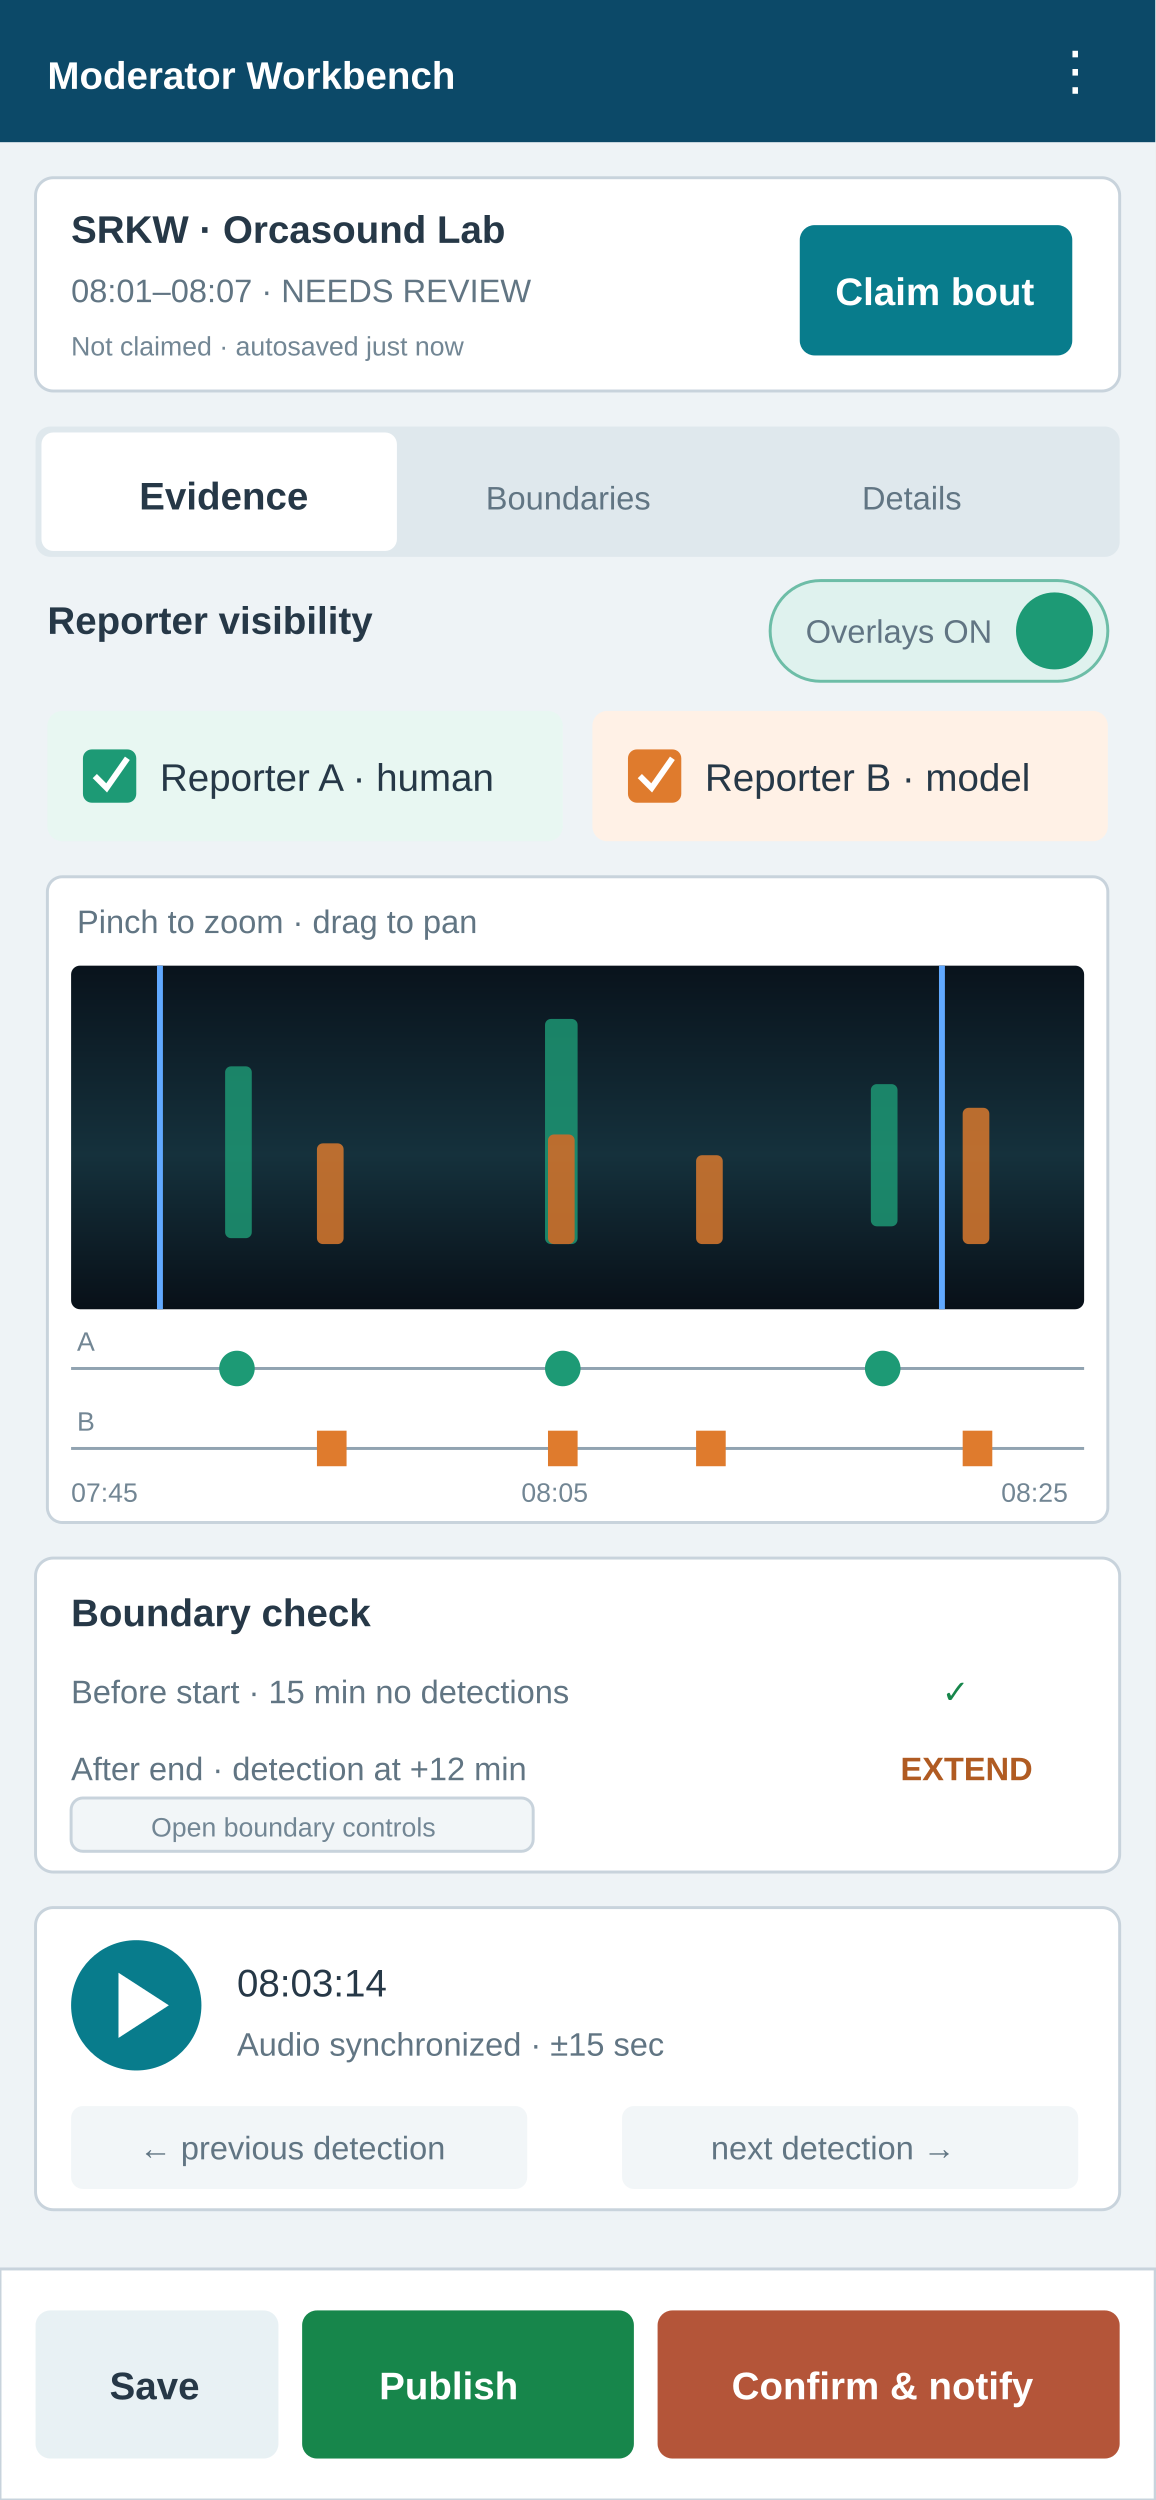
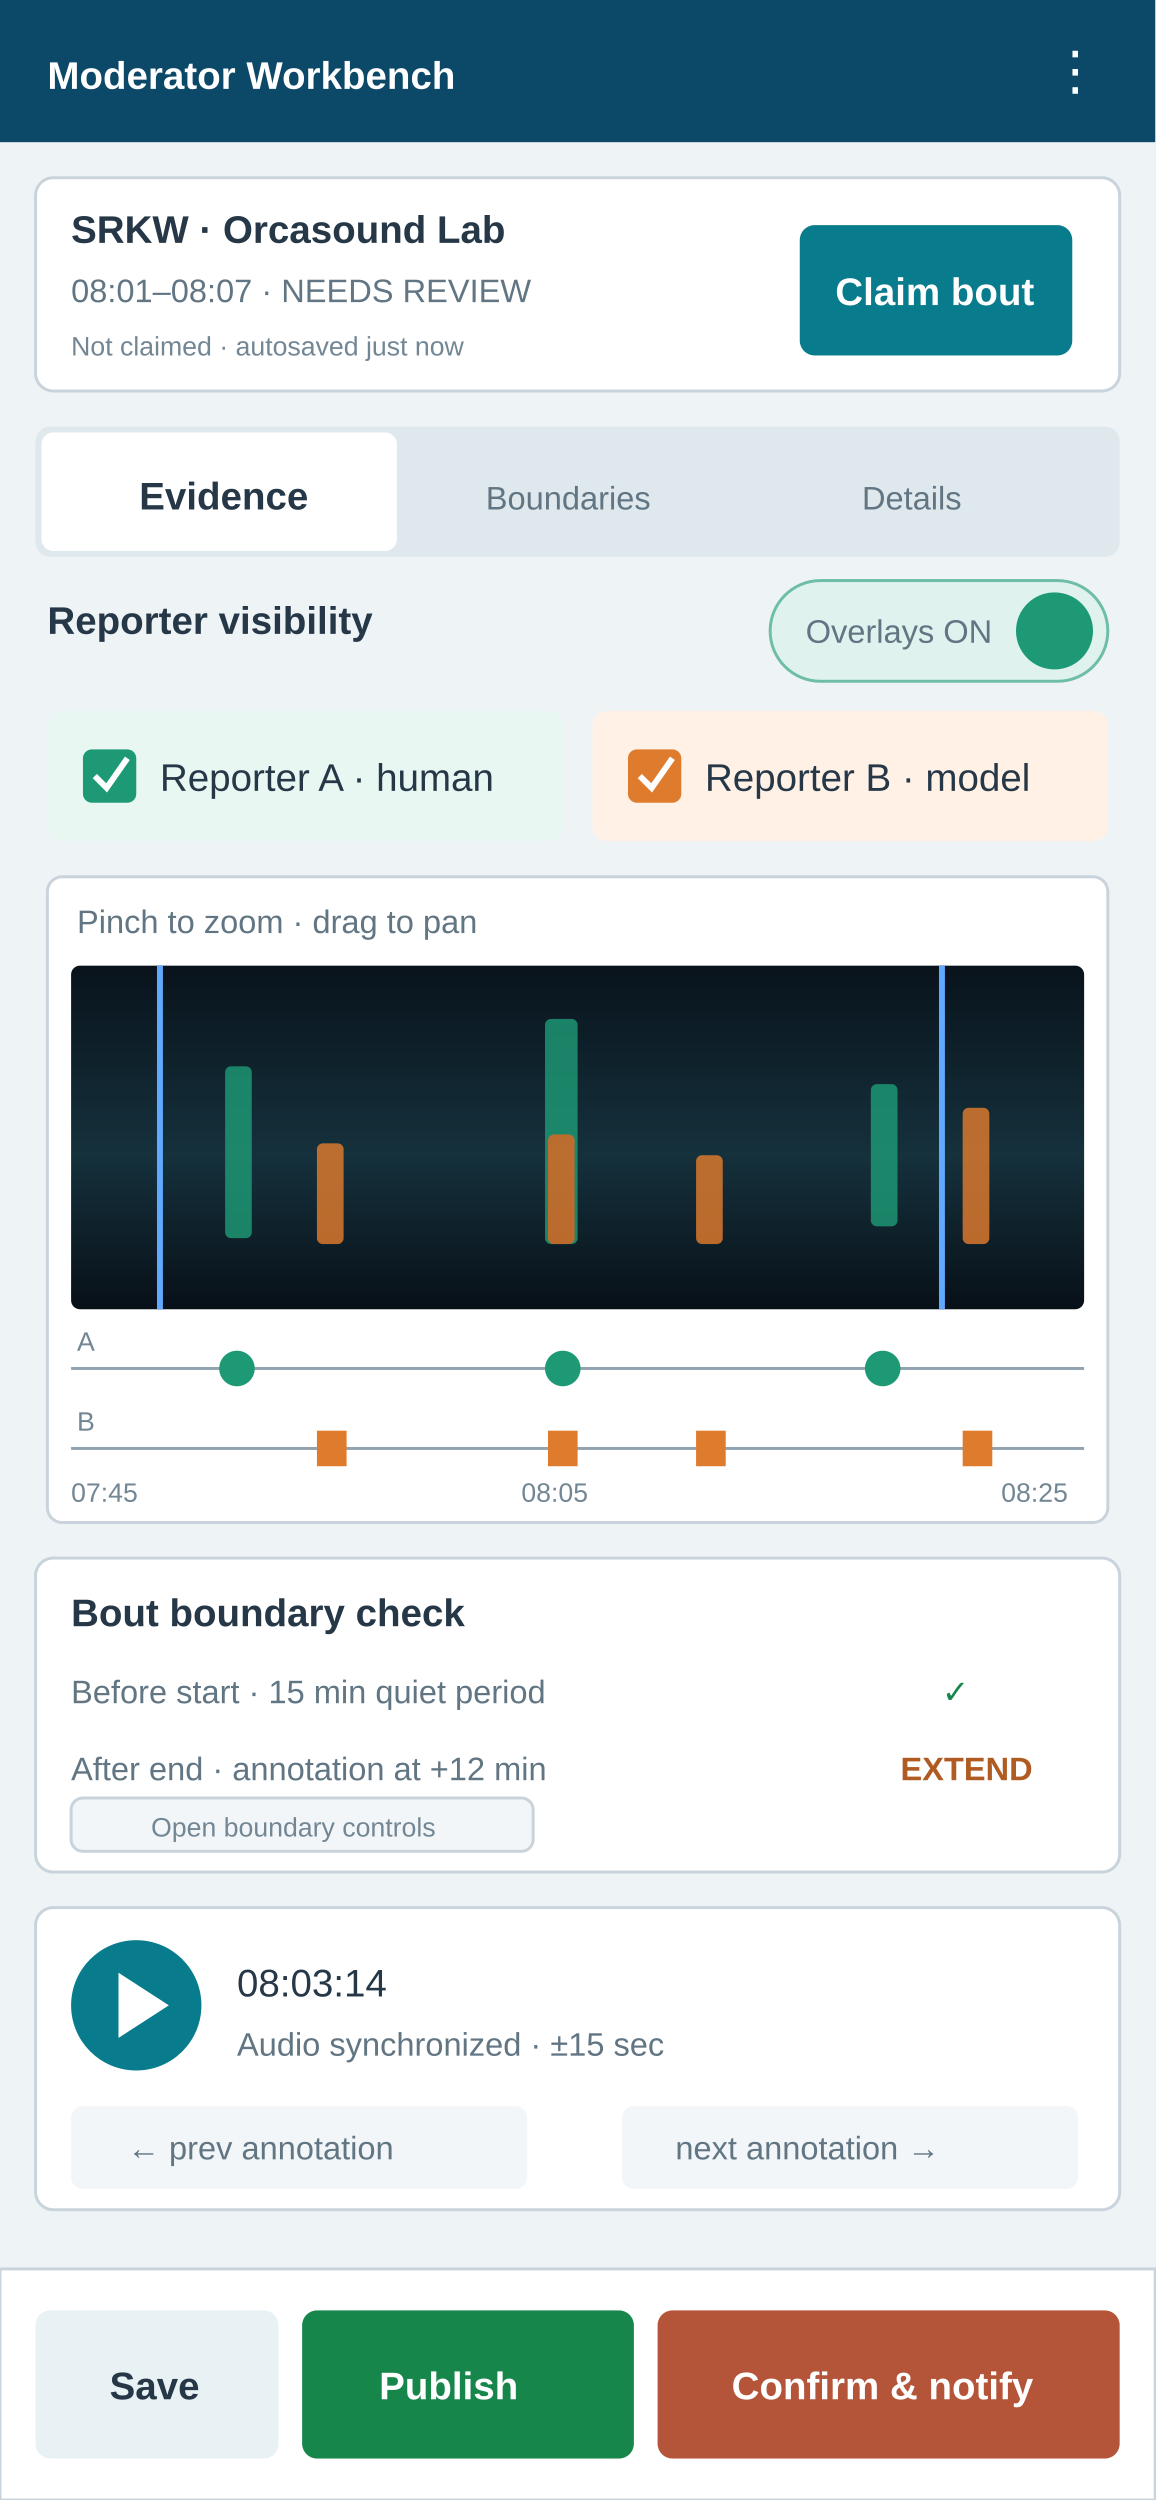
<svg xmlns="http://www.w3.org/2000/svg" width="390" height="844" viewBox="0 0 390 844" font-family="Segoe UI, Arial, sans-serif">
  <defs>
    <style>.label{fill:#263847;font-size:13px}.small{fill:#617583;font-size:11px}.tiny{fill:#728694;font-size:9px}.white{fill:#fff;font-size:13px;font-weight:700}.panel{fill:#fff;stroke:#c8d3dc}.a{fill:#1d9a75}.b{fill:#df7b2d}.axis{stroke:#91a3b1}.ok{fill:#17864b;font-size:11px;font-weight:700}</style>
    <linearGradient id="mspec" x1="0" y1="0" x2="0" y2="1">
      <stop stop-color="#09131c" />
      <stop offset=".55" stop-color="#15313c" />
      <stop offset="1" stop-color="#081018" />
    </linearGradient>
  </defs>
  <rect width="390" height="844" fill="#eef3f6" />
  <rect width="390" height="48" fill="#0c4968" />
  <text x="16" y="30" class="white" font-size="15">Moderator Workbench</text>
  <text x="354" y="30" fill="#fff" font-size="18">⋮</text>
  <rect x="12" y="60" width="366" height="72" rx="6" class="panel" />
  <text x="24" y="82" class="label" font-weight="700">SRKW · Orcasound Lab</text>
  <text x="24" y="102" class="small">08:01–08:07 · NEEDS REVIEW</text>
  <text x="24" y="120" class="tiny">Not claimed · autosaved just now</text>
  <rect x="270" y="76" width="92" height="44" rx="5" fill="#087c8c" />
  <text x="282" y="103" class="white">Claim bout</text>
  <rect x="12" y="144" width="366" height="44" rx="5" fill="#dfe8ed" />
  <rect x="14" y="146" width="120" height="40" rx="4" fill="#fff" />
  <text x="47" y="172" class="label" font-weight="700">Evidence</text>
  <text x="164" y="172" class="small">Boundaries</text>
  <text x="291" y="172" class="small">Details</text>
  <text x="16" y="214" class="label" font-weight="700">Reporter visibility</text>
  <rect x="260" y="196" width="114" height="34" rx="17" fill="#dff2ee" stroke="#6dbda7" />
  <circle cx="356" cy="213" r="13" fill="#1d9a75" />
  <text x="272" y="217" class="small">Overlays ON</text>
  <rect x="16" y="240" width="174" height="44" rx="5" fill="#e8f7f2" />
  <rect x="28" y="253" width="18" height="18" rx="3" class="a" />
  <path d="M32 262l4 4 7-10" fill="none" stroke="#fff" stroke-width="2" />
  <text x="54" y="267" class="label">Reporter A · human</text>
  <rect x="200" y="240" width="174" height="44" rx="5" fill="#fff1e6" />
  <rect x="212" y="253" width="18" height="18" rx="3" class="b" />
  <path d="M216 262l4 4 7-10" fill="none" stroke="#fff" stroke-width="2" />
  <text x="238" y="267" class="label">Reporter B · model</text>
  <rect x="16" y="296" width="358" height="218" rx="5" class="panel" />
  <text x="26" y="315" class="small">Pinch to zoom · drag to pan</text>
  <rect x="24" y="326" width="342" height="116" rx="3" fill="url(#mspec)" />
  <g opacity=".82">
    <rect x="76" y="360" width="9" height="58" rx="2" class="a" />
    <rect x="184" y="344" width="11" height="76" rx="2" class="a" />
    <rect x="294" y="366" width="9" height="48" rx="2" class="a" />
    <rect x="107" y="386" width="9" height="34" rx="2" class="b" />
    <rect x="185" y="383" width="9" height="37" rx="2" class="b" />
    <rect x="235" y="390" width="9" height="30" rx="2" class="b" />
    <rect x="325" y="374" width="9" height="46" rx="2" class="b" />
  </g>
  <line x1="54" y1="326" x2="54" y2="442" stroke="#61a9ff" stroke-width="2" />
  <line x1="318" y1="326" x2="318" y2="442" stroke="#61a9ff" stroke-width="2" />
  <line x1="24" y1="462" x2="366" y2="462" class="axis" />
  <circle cx="80" cy="462" r="6" class="a" />
  <circle cx="190" cy="462" r="6" class="a" />
  <circle cx="298" cy="462" r="6" class="a" />
  <text x="26" y="456" class="tiny">A</text>
  <line x1="24" y1="489" x2="366" y2="489" class="axis" />
  <rect x="107" y="483" width="10" height="12" class="b" />
  <rect x="185" y="483" width="10" height="12" class="b" />
  <rect x="235" y="483" width="10" height="12" class="b" />
  <rect x="325" y="483" width="10" height="12" class="b" />
  <text x="26" y="483" class="tiny">B</text>
  <text x="24" y="507" class="tiny">07:45</text>
  <text x="176" y="507" class="tiny">08:05</text>
  <text x="338" y="507" class="tiny">08:25</text>
  <rect x="12" y="526" width="366" height="106" rx="6" class="panel" />
-   <text x="24" y="549" class="label" font-weight="700">Boundary check</text>
-   <text x="24" y="575" class="small">Before start · 15 min no detections</text>
+   <text x="24" y="549" class="label" font-weight="700">Bout boundary check</text>
+   <text x="24" y="575" class="small">Before start · 15 min quiet period</text>
  <text x="318" y="575" class="ok">✓</text>
-   <text x="24" y="601" class="small">After end · detection at +12 min</text>
+   <text x="24" y="601" class="small">After end · annotation at +12 min</text>
  <text x="304" y="601" fill="#b05b22" font-size="11" font-weight="700">EXTEND</text>
  <rect x="24" y="607" width="156" height="18" rx="4" fill="#f2f6f8" stroke="#c8d3dc" />
  <text x="51" y="620" class="tiny">Open boundary controls</text>
  <rect x="12" y="644" width="366" height="102" rx="6" class="panel" />
  <circle cx="46" cy="677" r="22" fill="#087c8c" />
  <path d="M40 666l17 11-17 11z" fill="#fff" />
  <text x="80" y="674" class="label">08:03:14</text>
  <text x="80" y="694" class="small">Audio synchronized · ±15 sec</text>
  <rect x="24" y="711" width="154" height="28" rx="4" fill="#f2f6f8" />
-   <text x="47" y="729" class="small">← previous detection</text>
+   <text x="43" y="729" class="small">← prev annotation</text>
  <rect x="210" y="711" width="154" height="28" rx="4" fill="#f2f6f8" />
-   <text x="240" y="729" class="small">next detection →</text>
+   <text x="228" y="729" class="small">next annotation →</text>
  <rect x="0" y="766" width="390" height="78" fill="#fff" stroke="#c8d3dc" />
  <rect x="12" y="780" width="82" height="50" rx="5" fill="#e8f1f4" />
  <text x="37" y="810" class="label" font-weight="700">Save</text>
  <rect x="102" y="780" width="112" height="50" rx="5" fill="#17864b" />
  <text x="128" y="810" class="white">Publish</text>
  <rect x="222" y="780" width="156" height="50" rx="5" fill="#b45539" />
  <text x="247" y="810" class="white">Confirm &amp; notify</text>
</svg>
